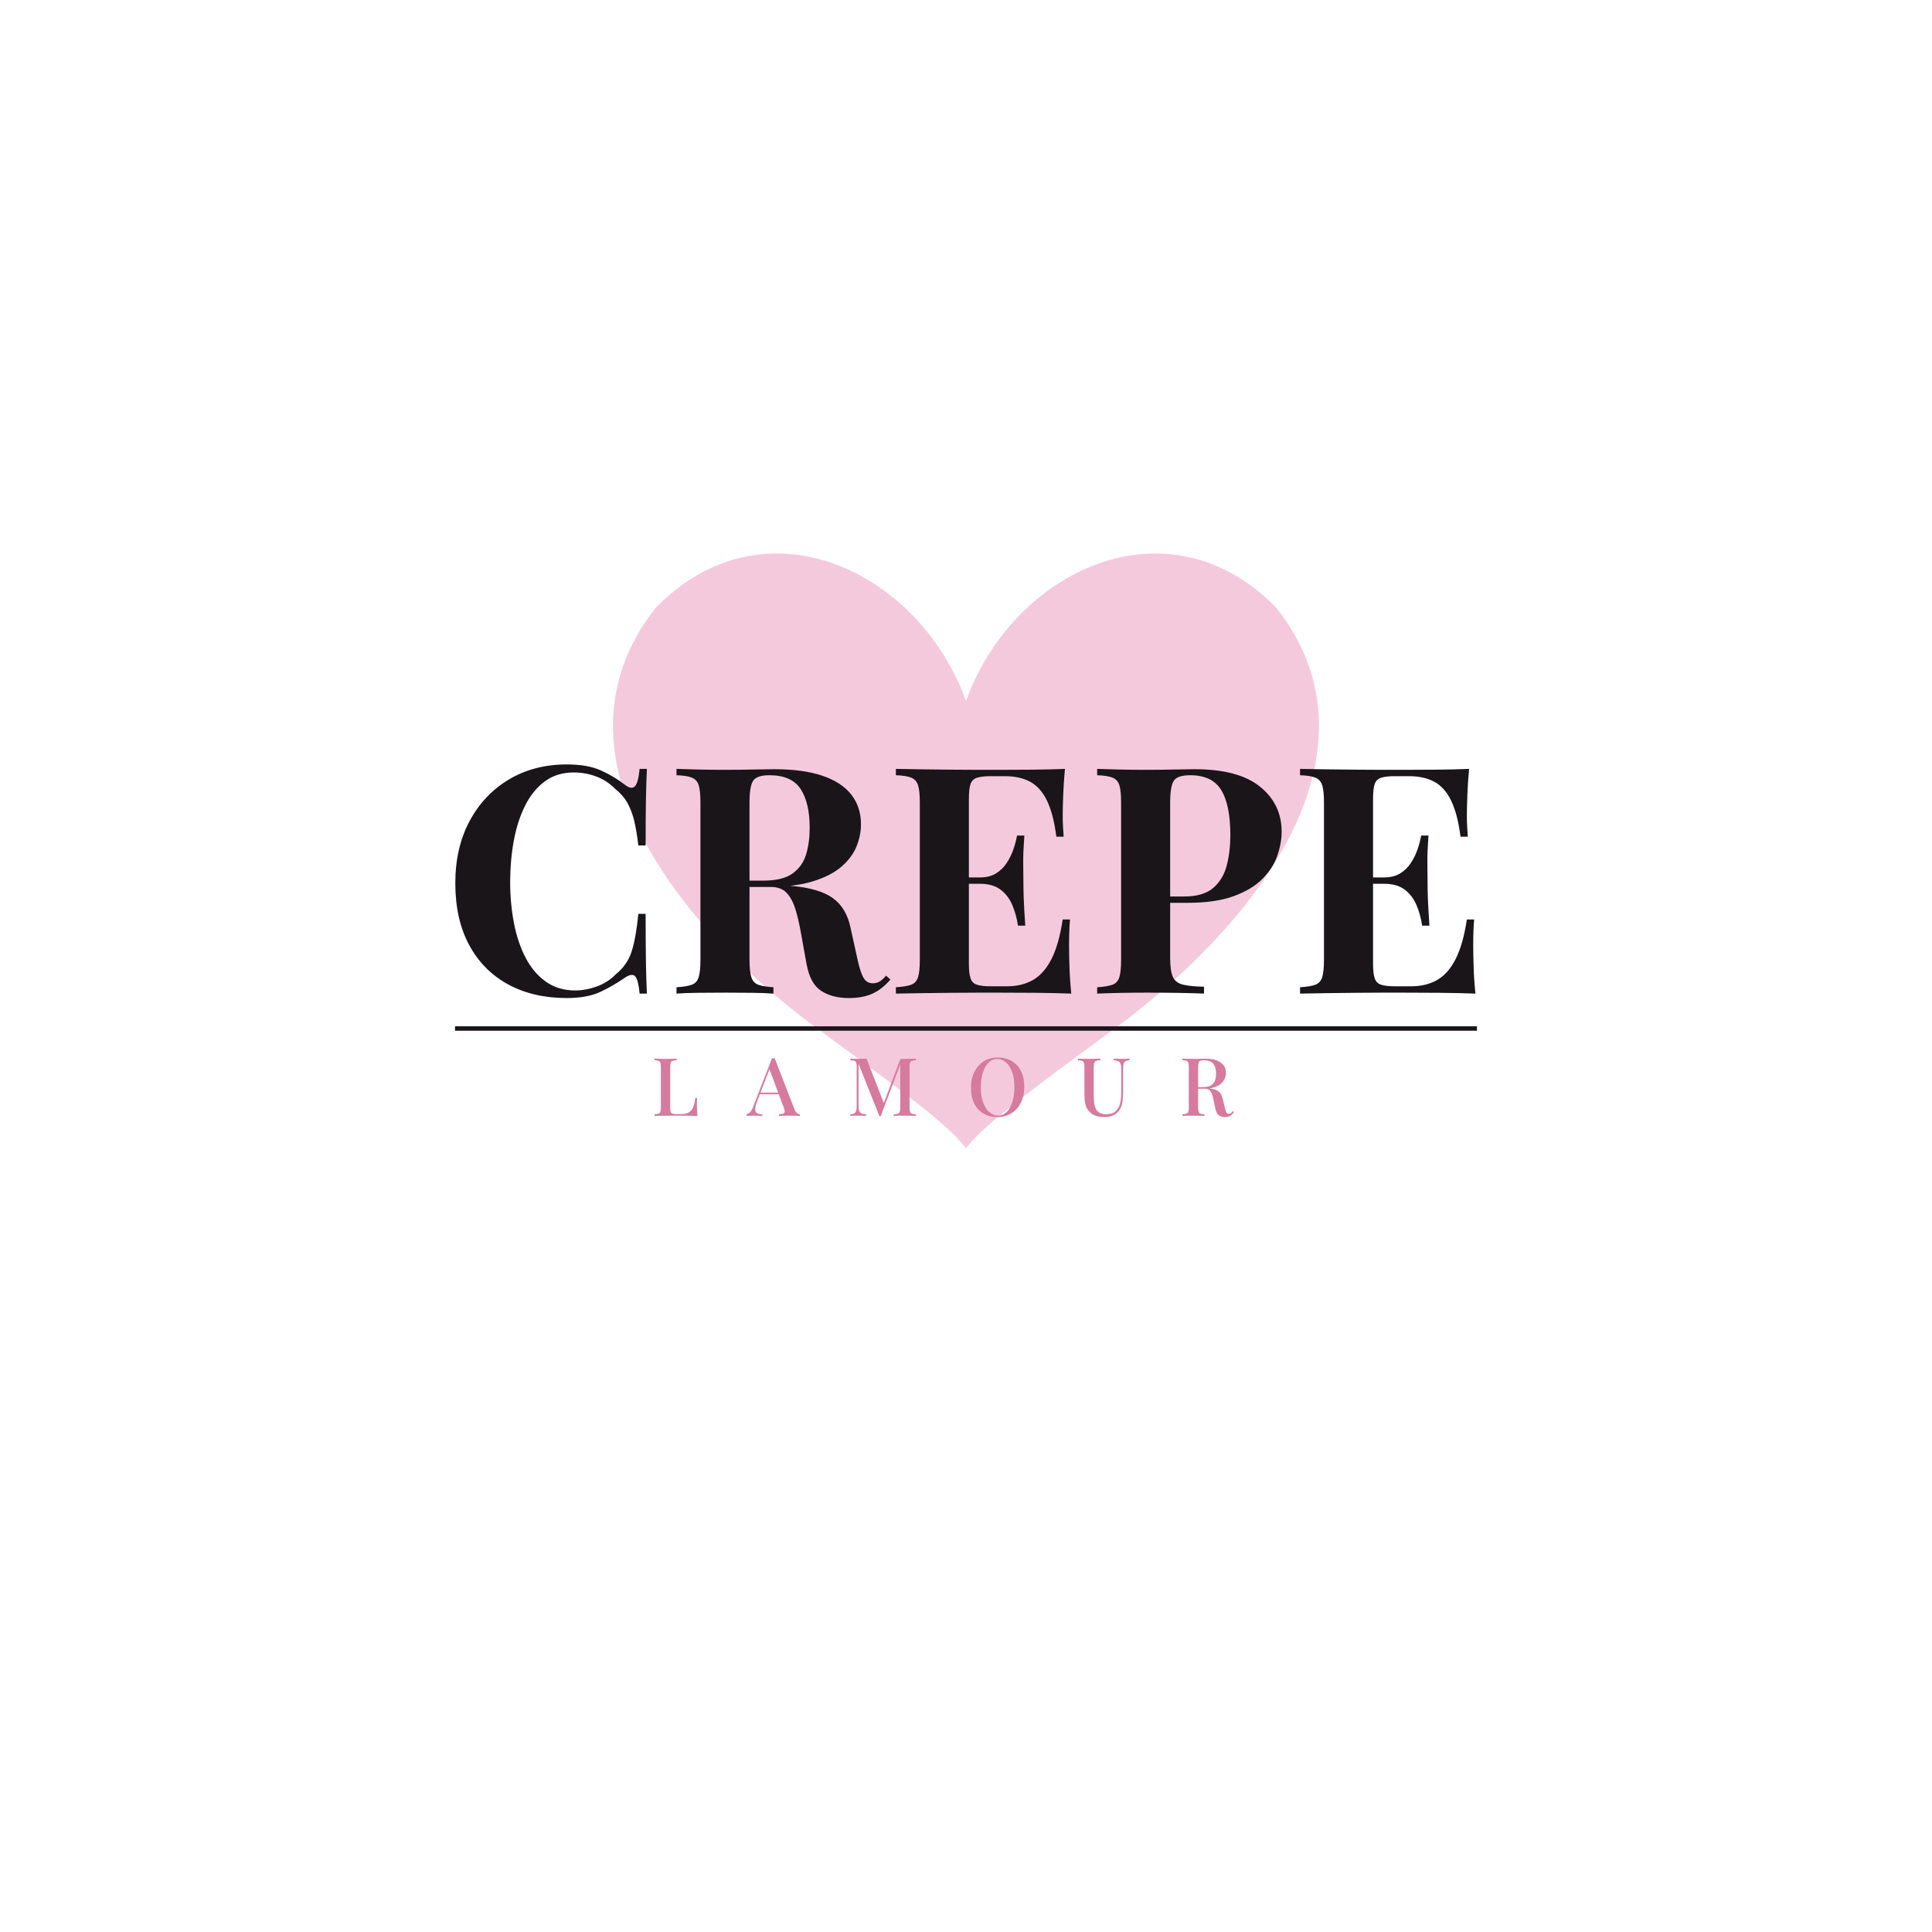
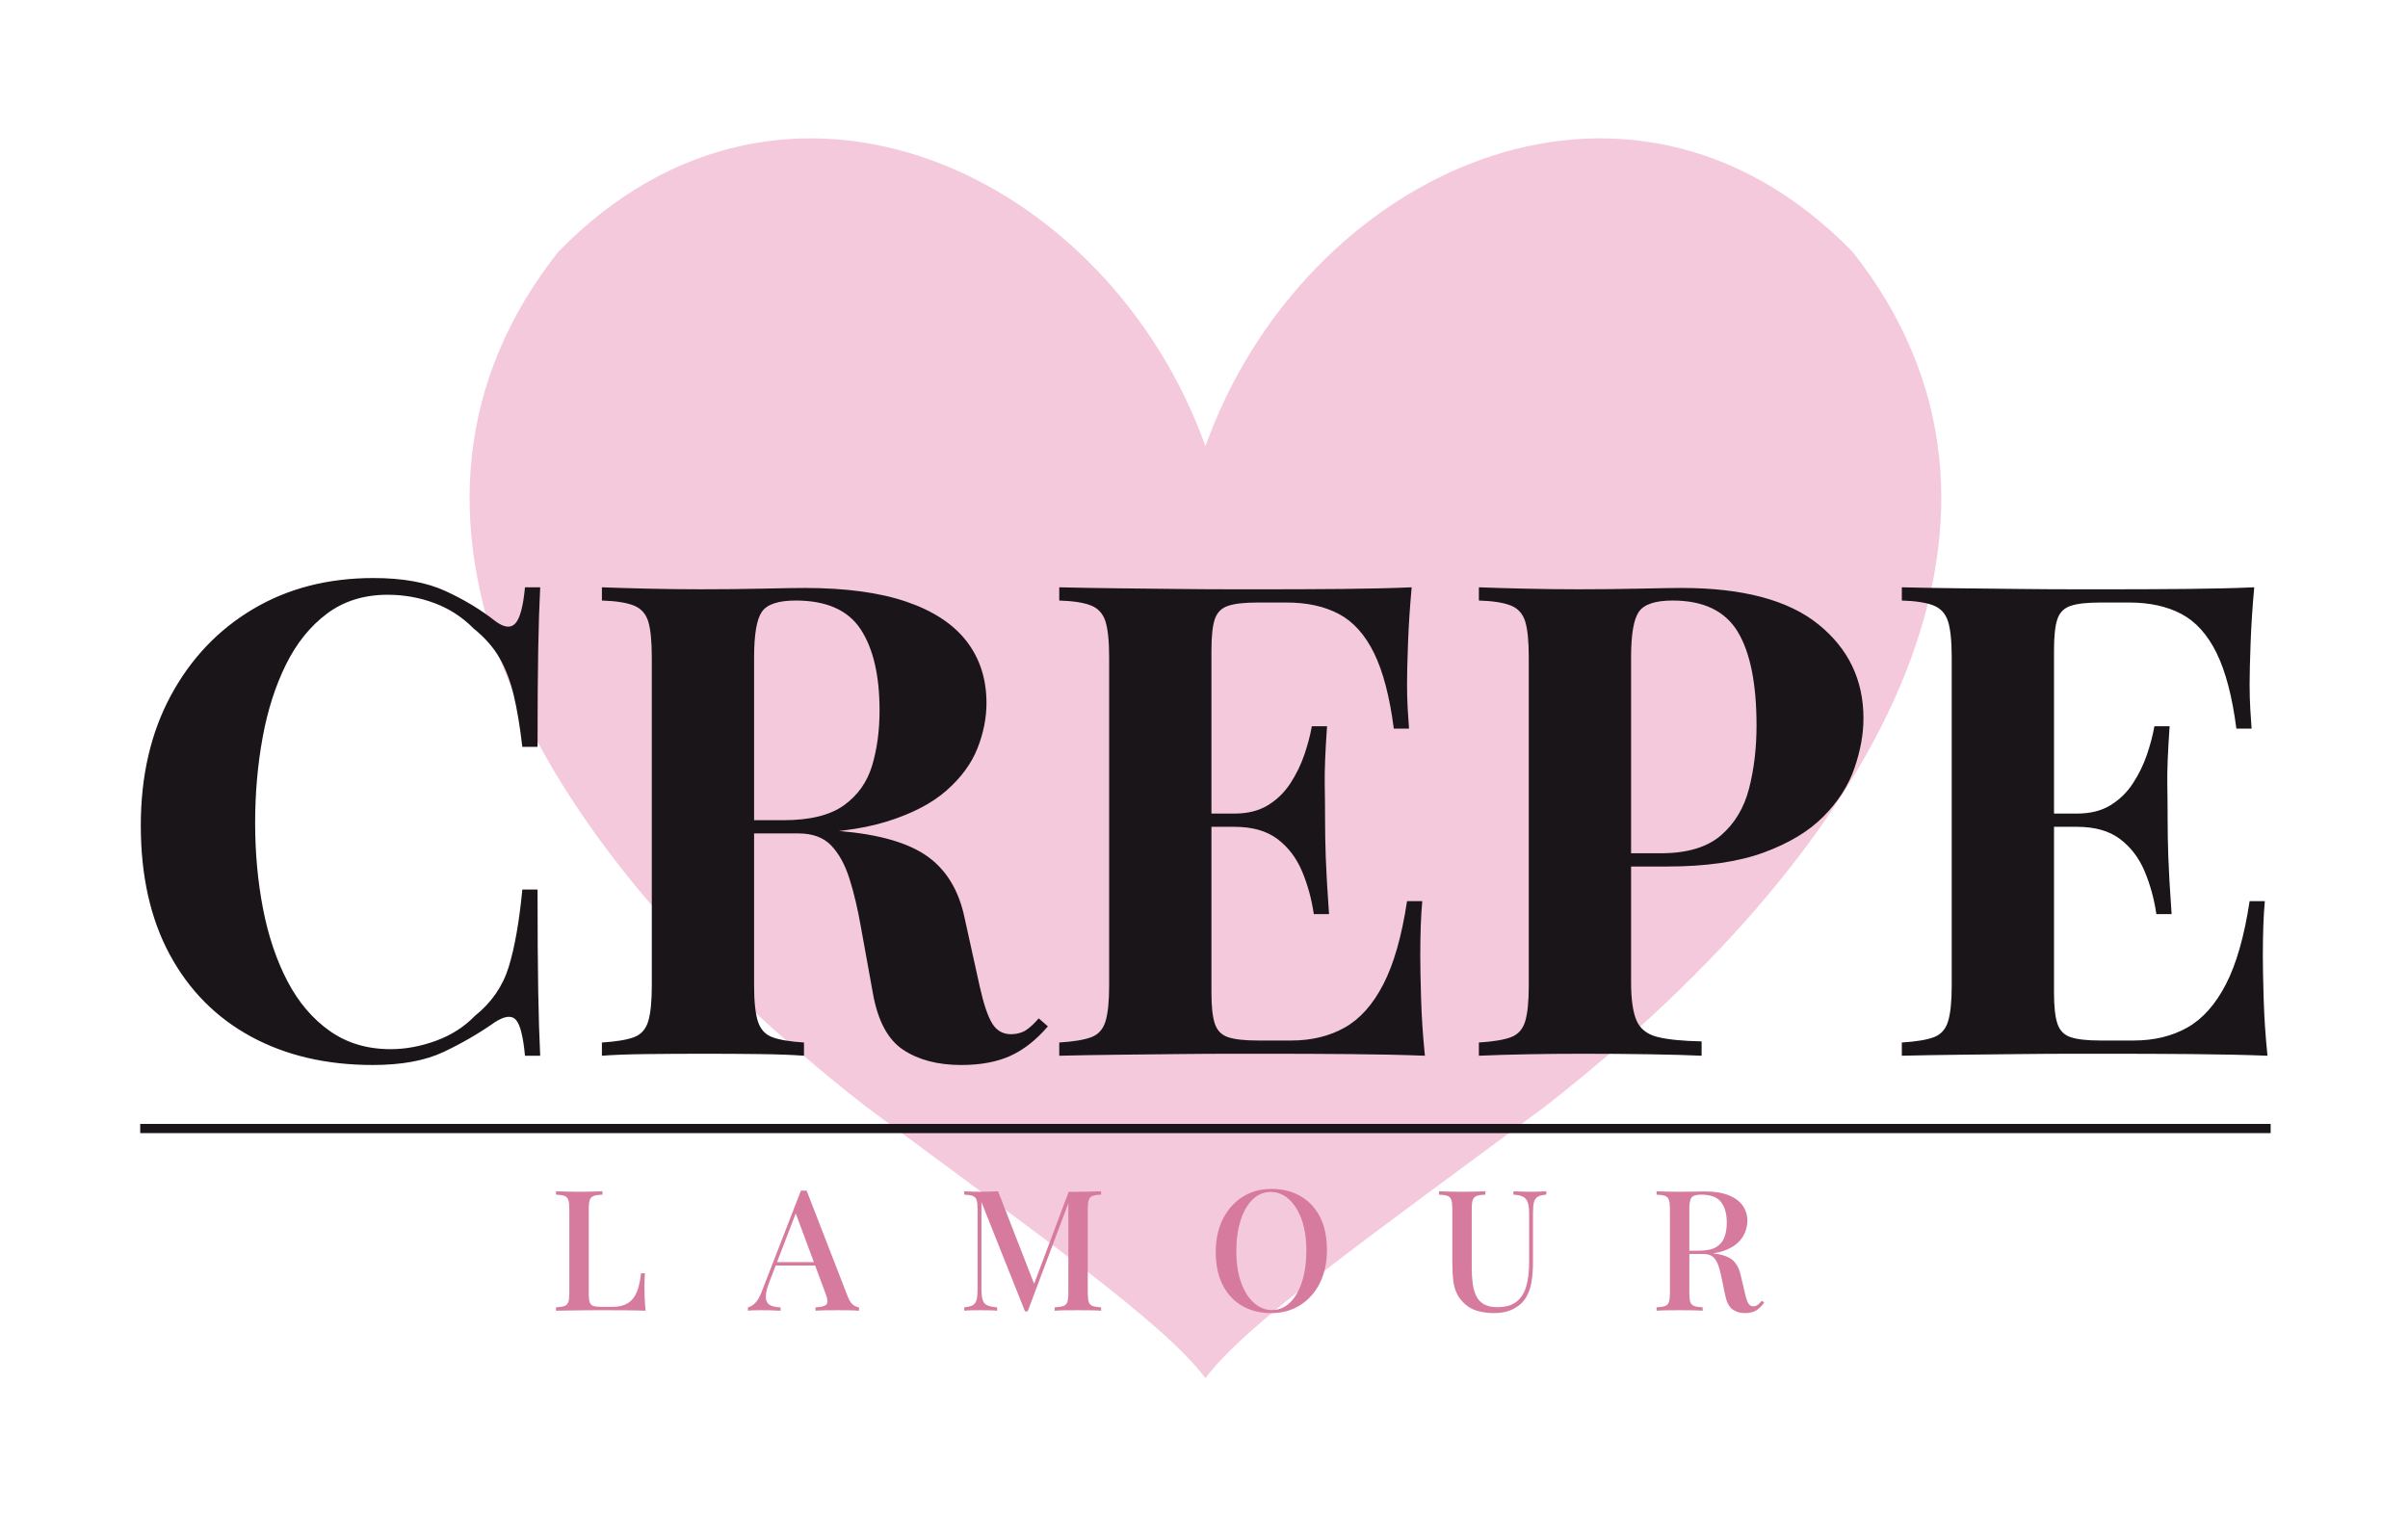
- <svg xmlns="http://www.w3.org/2000/svg" viewBox="0 0 1400 1400" fill="none" role="img" aria-label="Crepe L'Amour">
+ <svg xmlns="http://www.w3.org/2000/svg" viewBox="281 353 837 526" fill="none" role="img" aria-label="Crepe L'Amour">
  <path d="M 700.00 508.11 C 733.75 413.61, 846.25 359.61, 925.00 440.61 C 995.31 529.71, 939.06 643.11, 818.12 737.60 C 756.25 783.50, 714.06 813.20, 700.00 832.10 C 685.94 813.20, 643.75 783.50, 581.88 737.60 C 460.94 643.11, 404.69 529.71, 475.00 440.61 C 553.75 359.61, 666.25 413.61, 700.00 508.11 Z" fill="#F5C9DC" />
  <path d="M410.808 553.94Q425.988 553.94 435.763 558.425Q445.538 562.91 453.128 568.89Q457.728 572.34 460.143 569.695Q462.558 567.05 463.478 557.16H468.768Q468.308 566.056 468.078 578.826Q467.848 591.596 467.848 612.636H462.558Q461.335 602.102 459.568 594.691Q457.802 587.281 454.623 581.724Q451.445 576.167 445.649 571.512Q439.807 565.56 432.024 562.657Q424.24 559.754 415.758 559.754Q403.458 559.754 394.695 566.291Q385.932 572.828 380.407 583.987Q374.882 595.147 372.283 609.388Q369.684 623.63 369.684 639.04Q369.684 654.754 372.435 668.945Q375.186 683.136 380.913 694.093Q386.64 705.05 395.605 711.384Q404.571 717.718 416.77 717.718Q424.544 717.718 432.53 714.802Q440.515 711.886 446.054 706.163Q454.72 699.236 457.834 689.097Q460.948 678.959 462.558 662.224H467.848Q467.848 684.056 468.078 697.465Q468.308 710.874 468.768 720.0H463.478Q462.558 710.11 460.373 707.58Q458.188 705.05 453.128 708.27Q444.618 714.25 435.073 718.735Q425.528 723.22 410.578 723.22Q386.41 723.22 368.226 713.33Q350.042 703.44 339.991 684.81Q329.94 666.18 329.94 639.96Q329.94 614.2 340.336 594.88Q350.732 575.56 368.916 564.75Q387.1 553.94 410.808 553.94Z M490.217 557.16Q496.077 557.39 505.636 557.62Q515.195 557.85 524.717 557.85Q535.913 557.85 546.19 557.62Q556.466 557.39 560.735 557.39Q582.07 557.39 596.049 562.165Q610.028 566.94 616.961 575.896Q623.893 584.852 623.893 597.41Q623.893 605.212 620.746 613.16Q617.6 621.109 609.978 627.816Q602.356 634.523 589.144 638.621Q575.933 642.72 555.675 642.72H533.595V638.12H553.375Q567.129 638.12 574.337 632.945Q581.545 627.77 584.135 619.145Q586.725 610.52 586.725 599.94Q586.725 581.77 580.161 571.765Q573.596 561.76 557.561 561.76Q548.526 561.76 545.822 565.67Q543.117 569.58 543.117 581.54V695.62Q543.117 703.9 544.432 708.04Q545.748 712.18 549.451 713.56Q553.154 714.94 560.459 715.4V720.0Q554.396 719.54 545.044 719.425Q535.692 719.31 526.097 719.31Q515.195 719.31 505.636 719.425Q496.077 719.54 490.217 720.0V715.4Q497.65 714.94 501.353 713.56Q505.056 712.18 506.308 708.04Q507.559 703.9 507.559 695.62V581.54Q507.559 573.03 506.308 569.005Q505.056 564.98 501.289 563.485Q497.522 561.99 490.217 561.76ZM533.227 638.81Q543.328 639.141 550.587 639.781Q557.846 640.42 563.297 640.944Q568.748 641.469 573.017 641.901Q593.579 643.658 603.455 650.765Q613.331 657.872 616.294 672.132L621.528 695.85Q623.571 705.068 625.921 708.845Q628.272 712.622 632.688 712.52Q635.696 712.419 637.762 711.021Q639.827 709.622 642.044 707L645.237 709.788Q639.119 716.918 632.141 720.069Q625.162 723.22 615.088 723.22Q602.972 723.22 594.986 717.967Q587.001 712.714 584.425 698.38L580.266 675.38Q578.583 665.748 576.26 658.438Q573.937 651.129 569.93 646.924Q565.924 642.72 558.527 642.72H533.687Z M771.685 557.16Q770.765 567.142 770.42 576.471Q770.075 585.8 770.075 590.74Q770.075 595.254 770.305 599.392Q770.535 603.529 770.765 606.288H765.475Q763.322 589.627 758.602 580.017Q753.883 570.408 746.371 566.429Q738.859 562.45 728.215 562.45H718.141Q711.4 562.45 707.93 563.586Q704.46 564.722 703.274 568.184Q702.087 571.645 702.087 578.964V698.196Q702.087 705.317 703.274 708.877Q704.46 712.438 707.93 713.574Q711.4 714.71 718.141 714.71H729.779Q740.405 714.71 748.395 710.22Q756.385 705.731 761.845 695.137Q767.306 684.543 770.075 666.272H775.365Q774.675 673.641 774.675 685.408Q774.675 690.539 774.955 700.127Q775.236 709.714 776.285 720.0Q764.555 719.54 749.835 719.425Q735.115 719.31 723.615 719.31Q717.961 719.31 709.095 719.31Q700.229 719.31 689.95 719.425Q679.671 719.54 669.135 719.655Q658.598 719.77 649.187 720.0V715.4Q656.62 714.94 660.31 713.56Q663.999 712.18 665.264 708.04Q666.529 703.9 666.529 695.62V581.54Q666.529 573.03 665.247 569.005Q663.966 564.98 660.229 563.485Q656.492 561.99 649.187 561.76V557.16Q658.658 557.39 669.153 557.505Q679.648 557.62 689.933 557.735Q700.217 557.85 709.088 557.85Q717.958 557.85 723.615 557.85Q734.195 557.85 747.65 557.735Q761.105 557.62 771.685 557.16ZM735.602 635.82Q735.602 635.82 735.602 638.12Q735.602 640.42 735.602 640.42H695.187Q695.187 640.42 695.187 638.12Q695.187 635.82 695.187 635.82ZM742.272 605.46Q741.352 618.57 741.467 625.47Q741.582 632.37 741.582 638.12Q741.582 643.87 741.812 650.77Q742.042 657.67 742.962 670.78H737.672Q736.495 662.776 733.555 655.825Q730.616 648.875 725.009 644.647Q719.401 640.42 710.054 640.42V635.82Q717 635.82 721.733 632.908Q726.467 629.996 729.53 625.295Q732.594 620.594 734.379 615.355Q736.164 610.115 736.982 605.46Z M795.047 557.16Q800.907 557.39 810.466 557.62Q820.025 557.85 829.547 557.85Q840.743 557.85 851.02 557.62Q861.296 557.39 865.565 557.39Q897.388 557.39 913.055 570.04Q928.723 582.69 928.723 602.7Q928.723 610.98 925.576 620.065Q922.43 629.15 914.808 636.855Q907.186 644.56 893.974 649.39Q880.763 654.22 860.505 654.22H837.137V649.62H858.205Q871.959 649.62 879.167 643.41Q886.375 637.2 888.965 627.08Q891.555 616.96 891.555 605.23Q891.555 583.38 884.991 572.57Q878.426 561.76 862.391 561.76Q853.356 561.76 850.652 565.67Q847.947 569.58 847.947 581.54V694.332Q847.947 703.256 849.801 707.654Q851.654 712.051 856.972 713.431Q862.29 714.811 872.465 715.014V720.0Q865.454 719.669 854.322 719.489Q843.19 719.31 831.056 719.31Q821.184 719.31 811.818 719.489Q802.453 719.669 795.047 720.0V715.4Q802.48 714.94 806.183 713.56Q809.886 712.18 811.138 708.04Q812.389 703.9 812.389 695.62V581.54Q812.389 573.03 811.138 569.005Q809.886 564.98 806.119 563.485Q802.352 561.99 795.047 561.76Z M1064.555 557.16Q1063.635 567.142 1063.29 576.471Q1062.945 585.8 1062.945 590.74Q1062.945 595.254 1063.175 599.392Q1063.405 603.529 1063.635 606.288H1058.345Q1056.192 589.627 1051.472 580.017Q1046.753 570.408 1039.241 566.429Q1031.729 562.45 1021.085 562.45H1011.011Q1004.27 562.45 1000.8 563.586Q997.33 564.722 996.144 568.184Q994.957 571.645 994.957 578.964V698.196Q994.957 705.317 996.144 708.877Q997.33 712.438 1000.8 713.574Q1004.27 714.71 1011.011 714.71H1022.649Q1033.275 714.71 1041.265 710.22Q1049.255 705.731 1054.715 695.137Q1060.176 684.543 1062.945 666.272H1068.235Q1067.545 673.641 1067.545 685.408Q1067.545 690.539 1067.825 700.127Q1068.106 709.714 1069.155 720.0Q1057.425 719.54 1042.705 719.425Q1027.985 719.31 1016.485 719.31Q1010.831 719.31 1001.965 719.31Q993.099 719.31 982.82 719.425Q972.541 719.54 962.005 719.655Q951.468 719.77 942.057 720.0V715.4Q949.49 714.94 953.18 713.56Q956.869 712.18 958.134 708.04Q959.399 703.9 959.399 695.62V581.54Q959.399 573.03 958.117 569.005Q956.836 564.98 953.099 563.485Q949.362 561.99 942.057 561.76V557.16Q951.528 557.39 962.023 557.505Q972.518 557.62 982.803 557.735Q993.087 557.85 1001.958 557.85Q1010.828 557.85 1016.485 557.85Q1027.065 557.85 1040.52 557.735Q1053.975 557.62 1064.555 557.16ZM1028.472 635.82Q1028.472 635.82 1028.472 638.12Q1028.472 640.42 1028.472 640.42H988.057Q988.057 640.42 988.057 638.12Q988.057 635.82 988.057 635.82ZM1035.142 605.46Q1034.222 618.57 1034.337 625.47Q1034.452 632.37 1034.452 638.12Q1034.452 643.87 1034.682 650.77Q1034.912 657.67 1035.832 670.78H1030.542Q1029.365 662.776 1026.425 655.825Q1023.486 648.875 1017.879 644.647Q1012.271 640.42 1002.924 640.42V635.82Q1009.87 635.82 1014.603 632.908Q1019.337 629.996 1022.4 625.295Q1025.464 620.594 1027.249 615.355Q1029.034 610.115 1029.852 605.46Z" fill="#1A1518" />
  <line x1="331.34" y1="745.30" x2="1068.66" y2="745.30" stroke="#1A1518" stroke-width="3.2" stroke-linecap="square" />
  <path d="M490.392 767.118V768.291Q488.398 768.349 487.371 768.731Q486.345 769.112 485.993 770.138Q485.641 771.165 485.641 773.335V802.66Q485.641 804.666 485.97 805.668Q486.298 806.671 487.248 806.982Q488.198 807.293 490.04 807.293H493.852Q496.362 807.293 498.098 806.589Q499.835 805.885 500.99 804.466Q502.145 803.047 502.814 800.836Q503.483 798.625 503.823 795.622H505.172Q504.996 797.498 504.996 800.548Q504.996 801.745 505.078 803.991Q505.16 806.237 505.406 808.642Q502.415 808.525 498.662 808.495Q494.908 808.466 491.975 808.466Q490.626 808.466 488.521 808.466Q486.415 808.466 483.97 808.495Q481.524 808.525 479.02 808.554Q476.515 808.583 474.263 808.642V807.469Q476.222 807.352 477.219 807Q478.216 806.648 478.556 805.592Q478.896 804.536 478.896 802.425V773.335Q478.896 771.165 478.556 770.138Q478.216 769.112 477.213 768.731Q476.21 768.349 474.263 768.291V767.118Q475.589 767.176 477.741 767.235Q479.894 767.294 482.357 767.294Q484.586 767.294 486.767 767.235Q488.949 767.176 490.392 767.118Z M561.378 766.883 575.665 803.715Q576.533 805.897 577.612 806.654Q578.691 807.41 579.594 807.469V808.642Q578.234 808.525 576.31 808.495Q574.386 808.466 572.439 808.466Q570.011 808.466 567.888 808.495Q565.765 808.525 564.462 808.642V807.469Q567.454 807.352 568.269 806.443Q569.084 805.534 567.911 802.542L557.307 774.027L558.293 773.006L548.51 798.425Q547.466 801.064 547.26 802.818Q547.055 804.572 547.571 805.569Q548.087 806.566 549.307 806.988Q550.527 807.41 552.334 807.469V808.642Q550.586 808.525 548.809 808.495Q547.032 808.466 545.401 808.466Q544.005 808.466 542.932 808.495Q541.859 808.525 540.979 808.642V807.469Q542.187 807.187 543.437 806.02Q544.686 804.853 545.765 802.015L559.395 766.883Q559.864 766.907 560.386 766.907Q560.908 766.907 561.378 766.883ZM567.512 791.751V792.924H550.035L550.621 791.751Z M663.729 767.118V768.291Q661.782 768.349 660.779 768.731Q659.776 769.112 659.436 770.138Q659.096 771.165 659.096 773.335V802.425Q659.096 804.536 659.442 805.592Q659.788 806.648 660.785 807Q661.782 807.352 663.729 807.469V808.642Q662.287 808.525 660.105 808.495Q657.923 808.466 655.694 808.466Q653.231 808.466 651.078 808.495Q648.926 808.525 647.601 808.642V807.469Q649.595 807.352 650.621 807Q651.647 806.648 651.999 805.592Q652.351 804.536 652.351 802.425V770.344L652.656 770.461L638.217 808.865H637.278L622.146 770.883V800.9Q622.146 803.375 622.516 804.753Q622.885 806.132 624.053 806.712Q625.22 807.293 627.601 807.469V808.642Q626.522 808.525 624.786 808.495Q623.05 808.466 621.501 808.466Q620.07 808.466 618.604 808.495Q617.138 808.525 616.164 808.642V807.469Q618.123 807.293 619.12 806.724Q620.117 806.155 620.457 804.818Q620.797 803.481 620.797 801.135V773.335Q620.797 771.165 620.457 770.138Q620.117 769.112 619.114 768.731Q618.111 768.349 616.164 768.291V767.118Q617.138 767.176 618.604 767.235Q620.07 767.294 621.501 767.294Q623.214 767.294 624.938 767.235Q626.663 767.176 627.918 767.118L640.891 800.407L639.741 801.17L652.468 767.294Q653.266 767.294 654.075 767.294Q654.885 767.294 655.694 767.294Q657.923 767.294 660.105 767.235Q662.287 767.176 663.729 767.118Z M722.939 766.297Q728.721 766.297 733.073 768.819Q737.425 771.341 739.829 776.062Q742.234 780.783 742.234 787.528Q742.234 794.097 739.769 799.023Q737.304 803.95 732.922 806.707Q728.539 809.463 722.879 809.463Q717.097 809.463 712.745 806.941Q708.393 804.419 705.988 799.669Q703.584 794.918 703.584 788.232Q703.584 781.663 706.079 776.736Q708.574 771.81 712.926 769.053Q717.278 766.297 722.939 766.297ZM722.699 767.352Q719.067 767.352 716.381 769.992Q713.695 772.631 712.217 777.264Q710.739 781.898 710.739 787.997Q710.739 794.214 712.39 798.818Q714.042 803.422 716.869 805.915Q719.695 808.407 723.11 808.407Q726.749 808.407 729.436 805.768Q732.123 803.129 733.601 798.466Q735.079 793.804 735.079 787.763Q735.079 781.487 733.425 776.912Q731.771 772.338 728.967 769.845Q726.164 767.352 722.699 767.352Z M818.486 767.118V768.291Q816.539 768.408 815.536 769.006Q814.533 769.605 814.193 770.912Q813.853 772.22 813.853 774.625V791.575Q813.853 795.587 813.331 798.671Q812.809 801.756 811.448 804.009Q809.97 806.484 807.114 807.973Q804.258 809.463 800.34 809.463Q797.548 809.463 794.909 808.806Q792.27 808.149 790.252 806.366Q788.493 804.759 787.507 802.883Q786.522 801.006 786.17 798.331Q785.818 795.657 785.818 791.751V773.335Q785.818 771.165 785.478 770.138Q785.138 769.112 784.141 768.731Q783.144 768.349 781.185 768.291V767.118Q782.51 767.176 784.663 767.235Q786.815 767.294 789.255 767.294Q791.507 767.294 793.689 767.235Q795.871 767.176 797.314 767.118V768.291Q795.32 768.349 794.293 768.731Q793.267 769.112 792.915 770.138Q792.563 771.165 792.563 773.335V793.651Q792.563 796.619 792.892 799.147Q793.22 801.674 794.129 803.528Q795.038 805.381 796.815 806.396Q798.592 807.41 801.443 807.41Q805.794 807.41 808.187 805.457Q810.58 803.504 811.542 800.05Q812.504 796.595 812.504 792.22V774.86Q812.504 772.338 812.041 770.983Q811.577 769.628 810.393 769.018Q809.208 768.408 807.05 768.291V767.118Q808.129 767.176 809.888 767.235Q811.648 767.294 813.149 767.294Q814.639 767.294 816.099 767.235Q817.56 767.176 818.486 767.118Z M856.816 767.118Q858.141 767.176 860.294 767.235Q862.446 767.294 864.558 767.294Q867.349 767.294 869.906 767.235Q872.464 767.176 873.531 767.176Q878.528 767.176 881.818 768.478Q885.109 769.781 886.739 772.085Q888.369 774.39 888.369 777.382Q888.369 779.223 887.63 781.229Q886.891 783.235 885.085 784.977Q883.279 786.719 880.153 787.827Q877.027 788.936 872.241 788.936H866.61V787.763H871.654Q875.584 787.763 877.654 786.443Q879.724 785.123 880.469 782.924Q881.214 780.725 881.214 778.027Q881.214 773.393 879.202 770.842Q877.191 768.291 872.299 768.291Q869.742 768.291 868.968 769.288Q868.194 770.285 868.194 773.335V802.425Q868.194 804.536 868.54 805.592Q868.886 806.648 869.883 807Q870.88 807.352 872.827 807.469V808.642Q871.408 808.525 869.255 808.495Q867.103 808.466 864.909 808.466Q862.446 808.466 860.294 808.495Q858.141 808.525 856.816 808.642V807.469Q858.775 807.352 859.772 807Q860.769 806.648 861.109 805.592Q861.449 804.536 861.449 802.425V773.335Q861.449 771.165 861.109 770.138Q860.769 769.112 859.766 768.731Q858.763 768.349 856.816 768.291ZM866.728 787.939Q869.684 788.044 871.513 788.197Q873.343 788.349 874.575 788.472Q875.807 788.595 876.874 788.748Q881.273 789.323 883.285 791.082Q885.296 792.842 886.094 796.478L887.513 802.484Q888.076 804.982 888.686 806.061Q889.296 807.141 890.528 807.094Q891.443 807.047 892.064 806.542Q892.686 806.038 893.378 805.158L894.234 805.827Q892.885 807.645 891.402 808.554Q889.918 809.463 887.454 809.463Q884.956 809.463 883.173 808.155Q881.39 806.847 880.628 803.129L879.419 797.264Q878.927 794.765 878.282 792.912Q877.636 791.059 876.499 789.997Q875.361 788.936 873.179 788.936H866.845Z" fill="#D67A9E" />
</svg>
